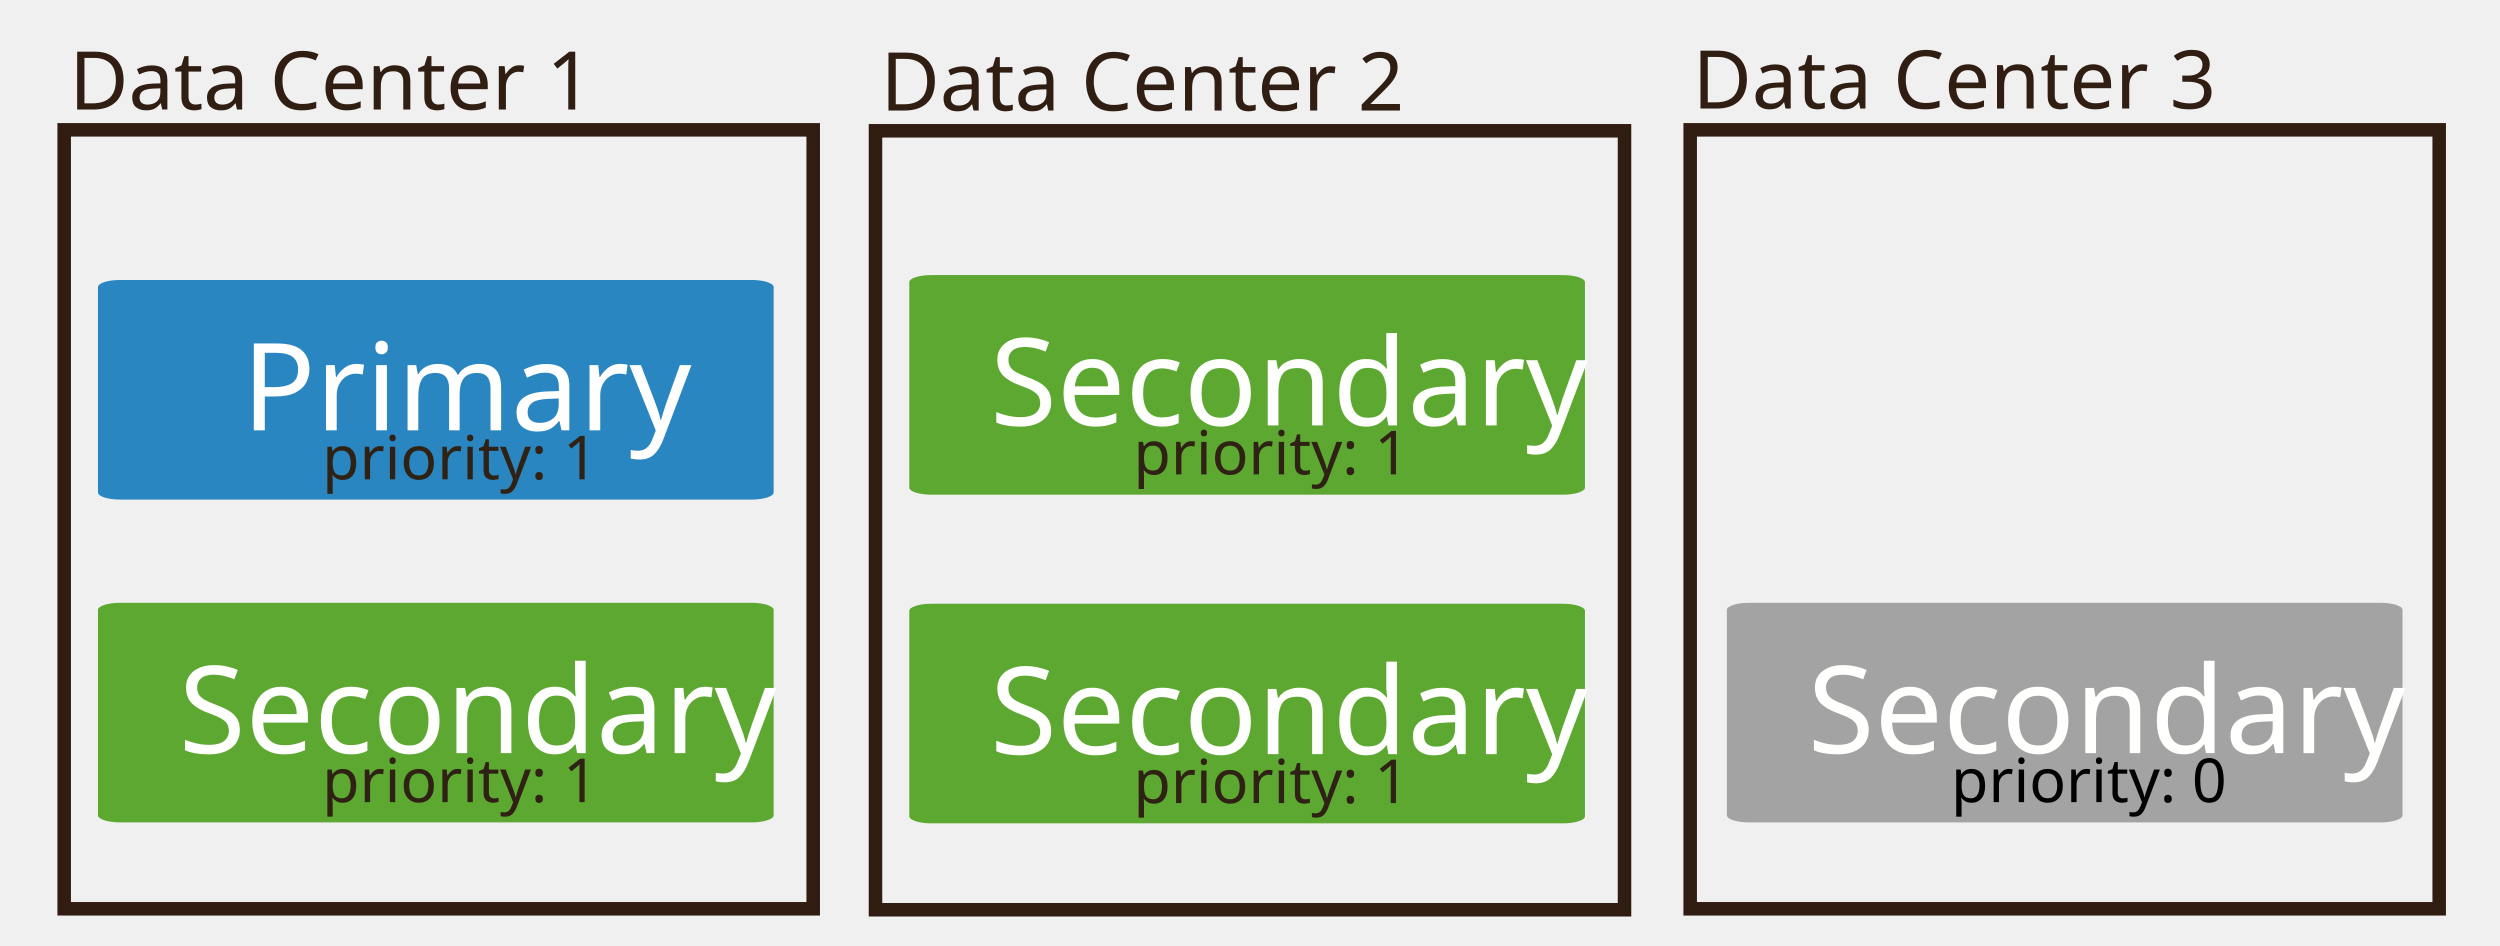
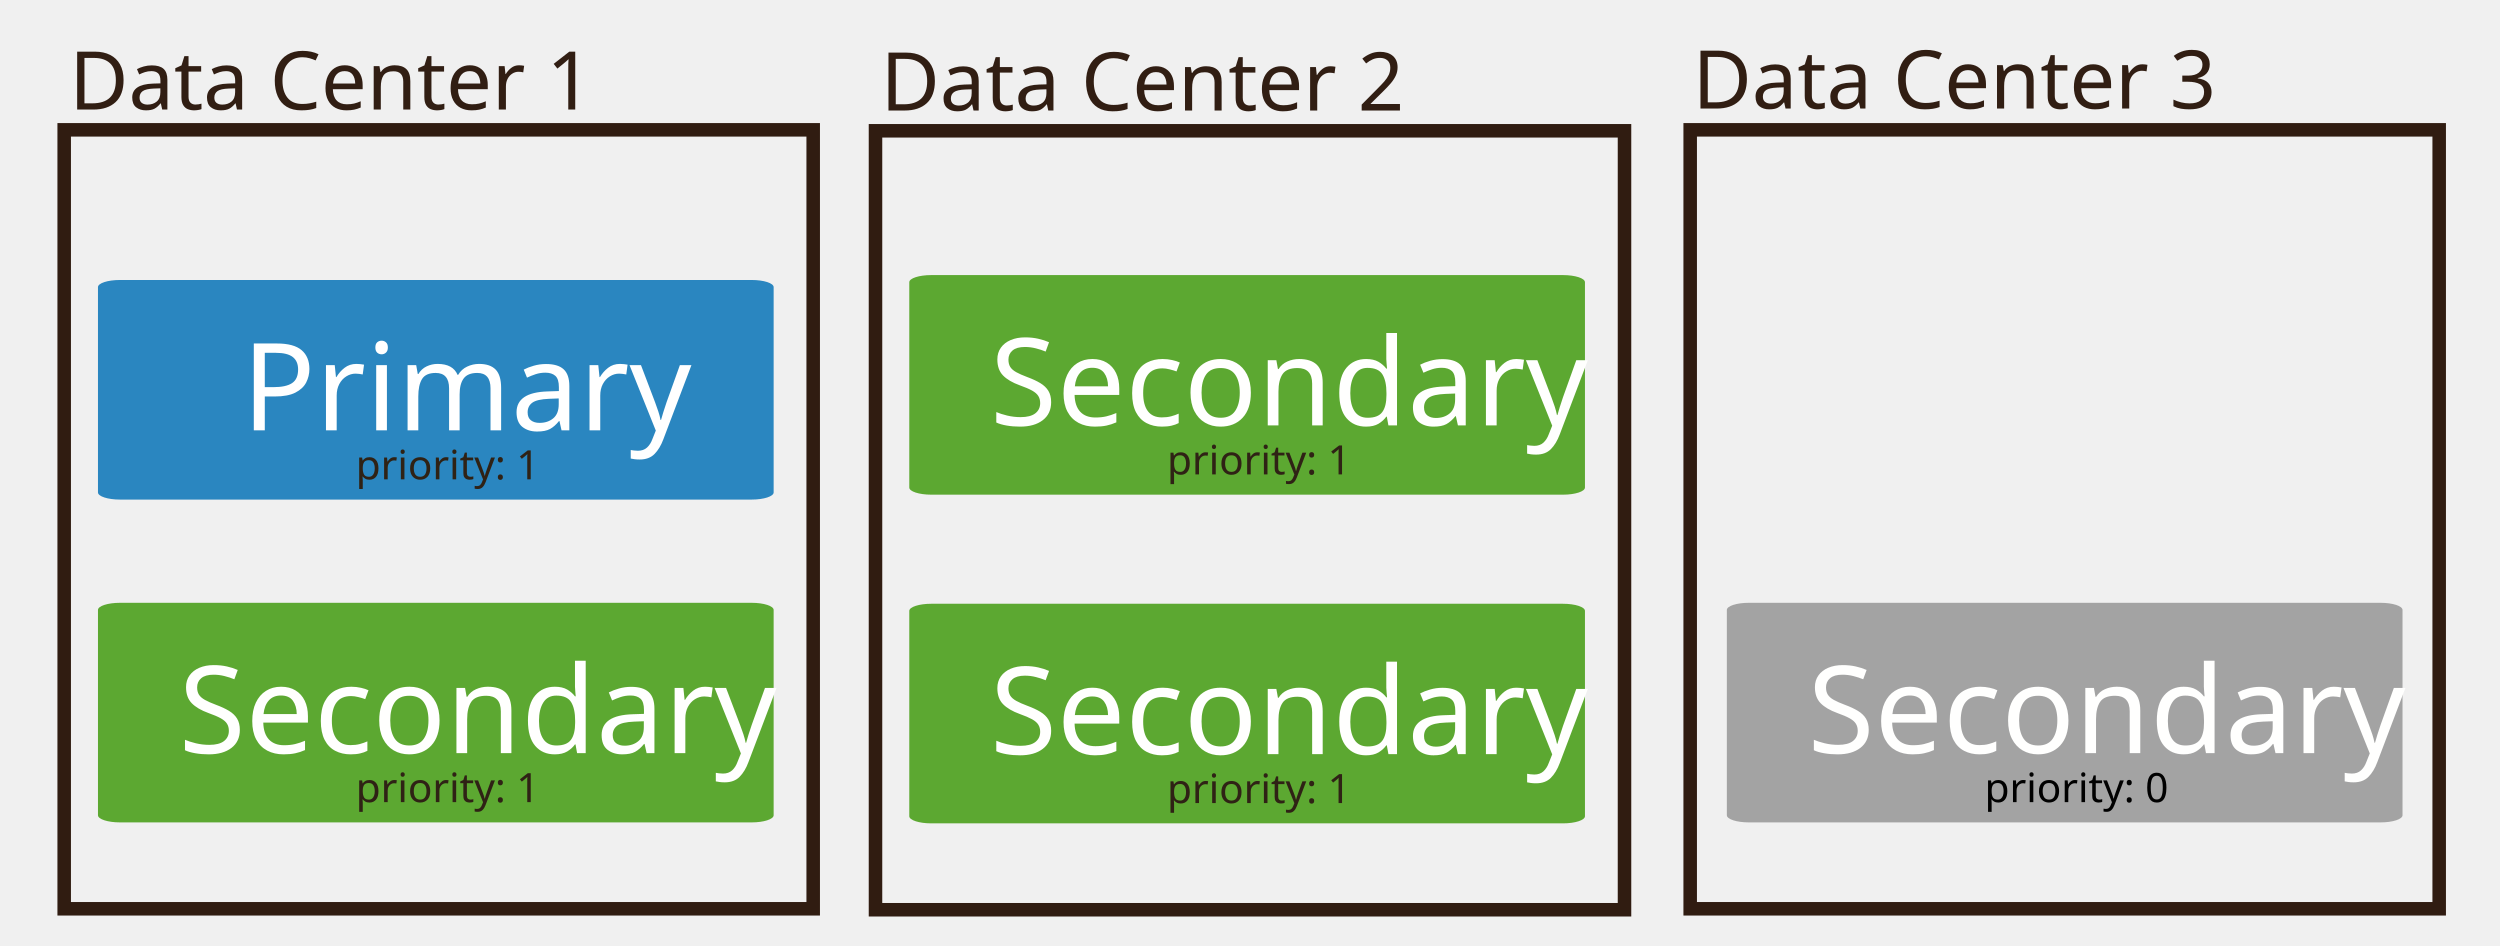
<svg xmlns="http://www.w3.org/2000/svg" version="1.1" x="0px" y="0px" width="740" height="280" viewBox="0, 0, 740, 280">
  <g id="Layer 1">
+     <text transform="matrix(1, 0, 0, 1, 126.48, 31.43)">
+       <tspan x="-105.97" y="1" font-family="GillSans" font-size="24" fill="#311E13">Data Center 1</tspan>
+     </text>
+     <text transform="matrix(1, 0, 0, 1, 606.982, 24.636)">
+       <tspan x="-105.97" y="7.5" font-family="GillSans" font-size="24" fill="#311E13">Data Center 3</tspan>
+     </text>
+     <path d="M500.294,38.43 L722,38.43 L722,269 L500.294,269 z" fill-opacity="0" stroke="#301C11" stroke-width="4" />
+     <path d="M259.147,38.715 L480.853,38.715 L480.853,269.285 L259.147,269.285 z" fill-opacity="0" stroke="#301C11" stroke-width="4" />
+     <text transform="matrix(1, 0, 0, 1, 366.628, 31.715)">
+       <tspan x="-105.97" y="1" font-family="GillSans" font-size="24" fill="#311E13">Data Center 2</tspan>
+     </text>
+     <path d="M19,38.43 L240.706,38.43 L240.706,269 L19,269 z" fill-opacity="0" stroke="#301C11" stroke-width="4" />
    <g>
-       <path d="M19,38.43 L240.706,38.43 L240.706,269 L19,269 z" fill-opacity="0" stroke="#301C11" stroke-width="4" />
-       <text transform="matrix(1, 0, 0, 1, 126.48, 31.43)">
-         <tspan x="-105.97" y="1" font-family="GillSans" font-size="24" fill="#311E13">Data Center 1</tspan>
+       <path d="M229,84.985 C229,83.819 226.094,82.875 222.504,82.875 L35.496,82.875 C31.91,82.875 29,83.819 29,84.985 L29,145.763 C29,146.929 31.91,147.875 35.496,147.875 L222.504,147.875 C226.094,147.875 229,146.929 229,145.763 L229,84.985" fill="#2A86C0" />
+       <text transform="matrix(1, 0, 0, 1, 129, 115.375)">
+         <tspan x="-57.357" y="12" font-family="GillSans" font-size="36" fill="#FFFFFF">Primary</tspan>
      </text>
+     </g>
+     <text transform="matrix(1, 0, 0, 1, 129, 139.375)">
+       <tspan x="-23.701" y="2.5" font-family="GillSans" font-size="12" fill="#2F2215">priority: 1</tspan>
+     </text>
+     <g>
      <g>
-         <g>
-           <path d="M229,84.985 C229,83.82 226.094,82.875 222.504,82.875 L35.496,82.875 C31.91,82.875 29,83.82 29,84.985 L29,145.763 C29,146.93 31.91,147.875 35.496,147.875 L222.504,147.875 C226.094,147.875 229,146.93 229,145.763 L229,84.985" fill="#2A86C0" />
-           <text transform="matrix(1, 0, 0, 1, 129, 115.375)">
-             <tspan x="-57.357" y="12" font-family="GillSans" font-size="36" fill="#FFFFFF">Primary</tspan>
-           </text>
-         </g>
-         <text transform="matrix(1, 0, 0, 1, 129, 136.875)">
-           <tspan x="-33.631" y="5" font-family="GillSans-Light" font-size="18" fill="#2F2215">priority: 1</tspan>
-         </text>
-       </g>
-       <g>
-         <path d="M229,180.54 C229,179.375 226.094,178.43 222.504,178.43 L35.496,178.43 C31.91,178.43 29,179.375 29,180.54 L29,241.319 C29,242.485 31.91,243.43 35.496,243.43 L222.504,243.43 C226.094,243.43 229,242.485 229,241.319 L229,180.54" fill="#5CA831" />
+         <path d="M229,180.54 C229,179.375 226.094,178.43 222.504,178.43 L35.496,178.43 C31.91,178.43 29,179.375 29,180.54 L29,241.318 C29,242.484 31.91,243.43 35.496,243.43 L222.504,243.43 C226.094,243.43 229,242.484 229,241.318 L229,180.54" fill="#5CA831" />
        <text transform="matrix(1, -0, 0, 1, 129, 210.93)">
          <tspan x="-76.087" y="12" font-family="GillSans" font-size="36" fill="#FFFFFE">Secondary</tspan>
        </text>
      </g>
-       <text transform="matrix(1, 0, 0, 1, 129, 232.43)">
-         <tspan x="-33.631" y="5" font-family="GillSans-Light" font-size="18" fill="#2F2215">priority: 1</tspan>
+       <text transform="matrix(1, 0, 0, 1, 129, 234.93)">
+         <tspan x="-23.701" y="2.5" font-family="GillSans" font-size="12" fill="#2F2215">priority: 1</tspan>
      </text>
    </g>
    <g>
-       <text transform="matrix(1, 0, 0, 1, 606.982, 24.636)">
-         <tspan x="-105.97" y="7.5" font-family="GillSans" font-size="24" fill="#311E13">Data Center 3</tspan>
-       </text>
-       <path d="M711.147,180.54 C711.147,179.375 708.241,178.43 704.651,178.43 L517.643,178.43 C514.057,178.43 511.147,179.375 511.147,180.54 L511.147,241.319 C511.147,242.485 514.057,243.43 517.643,243.43 L704.651,243.43 C708.241,243.43 711.147,242.485 711.147,241.319 L711.147,180.54" fill="#A3A3A3" />
-       <text transform="matrix(1, -0, 0, 1, 611.147, 210.93)">
-         <tspan x="-76.087" y="12" font-family="GillSans" font-size="36" fill="#FFFFFE">Secondary</tspan>
-       </text>
-       <text transform="matrix(1, 0, 0, 1, 611.147, 232.43)">
-         <tspan x="-33.631" y="5" font-family="GillSans-Light" font-size="18" fill="#000000">priority: 0</tspan>
-       </text>
-       <path d="M500.294,38.43 L722,38.43 L722,269 L500.294,269 z" fill-opacity="0" stroke="#301C11" stroke-width="4" />
-     </g>
-     <path d="M259.147,38.715 L480.853,38.715 L480.853,269.285 L259.147,269.285 z" fill-opacity="0" stroke="#301C11" stroke-width="4" />
-     <text transform="matrix(1, 0, 0, 1, 366.628, 31.715)">
-       <tspan x="-105.97" y="1" font-family="GillSans" font-size="24" fill="#311E13">Data Center 2</tspan>
-     </text>
-     <g>
      <g>
-         <path d="M469.147,180.825 C469.147,179.66 466.241,178.715 462.651,178.715 L275.643,178.715 C272.057,178.715 269.147,179.66 269.147,180.825 L269.147,241.603 C269.147,242.77 272.057,243.715 275.643,243.715 L462.651,243.715 C466.241,243.715 469.147,242.77 469.147,241.603 L469.147,180.825" fill="#5CA831" />
+         <path d="M469.147,180.825 C469.147,179.66 466.241,178.715 462.651,178.715 L275.643,178.715 C272.057,178.715 269.147,179.66 269.147,180.825 L269.147,241.603 C269.147,242.769 272.057,243.715 275.643,243.715 L462.651,243.715 C466.241,243.715 469.147,242.769 469.147,241.603 L469.147,180.825" fill="#5CA831" />
        <text transform="matrix(1, -0, 0, 1, 369.147, 211.215)">
          <tspan x="-76.087" y="12" font-family="GillSans" font-size="36" fill="#FFFFFE">Secondary</tspan>
        </text>
      </g>
-       <text transform="matrix(1, 0, 0, 1, 369.147, 232.715)">
-         <tspan x="-33.631" y="5" font-family="GillSans-Light" font-size="18" fill="#2F2215">priority: 1</tspan>
+       <text transform="matrix(1, 0, 0, 1, 369.147, 235.215)">
+         <tspan x="-23.701" y="2.5" font-family="GillSans" font-size="12" fill="#2F2215">priority: 1</tspan>
      </text>
    </g>
    <g>
      <g>
-         <path d="M469.147,83.534 C469.147,82.369 466.241,81.424 462.651,81.424 L275.643,81.424 C272.057,81.424 269.147,82.369 269.147,83.534 L269.147,144.312 C269.147,145.479 272.057,146.424 275.643,146.424 L462.651,146.424 C466.241,146.424 469.147,145.479 469.147,144.312 L469.147,83.534" fill="#5CA831" />
+         <path d="M469.147,83.534 C469.147,82.369 466.241,81.424 462.651,81.424 L275.643,81.424 C272.057,81.424 269.147,82.369 269.147,83.534 L269.147,144.312 C269.147,145.478 272.057,146.424 275.643,146.424 L462.651,146.424 C466.241,146.424 469.147,145.478 469.147,144.312 L469.147,83.534" fill="#5CA831" />
        <text transform="matrix(1, -0, 0, 1, 369.147, 113.924)">
          <tspan x="-76.087" y="12" font-family="GillSans" font-size="36" fill="#FFFFFE">Secondary</tspan>
        </text>
      </g>
-       <text transform="matrix(1, 0, 0, 1, 369.147, 135.424)">
-         <tspan x="-33.631" y="5" font-family="GillSans-Light" font-size="18" fill="#2F2215">priority: 1</tspan>
+       <text transform="matrix(1, 0, 0, 1, 369.147, 137.924)">
+         <tspan x="-23.701" y="2.5" font-family="GillSans" font-size="12" fill="#2F2215">priority: 1</tspan>
+       </text>
+     </g>
+     <g>
+       <path d="M711.147,180.54 C711.147,179.375 708.241,178.43 704.651,178.43 L517.643,178.43 C514.057,178.43 511.147,179.375 511.147,180.54 L511.147,241.318 C511.147,242.484 514.057,243.43 517.643,243.43 L704.651,243.43 C708.241,243.43 711.147,242.484 711.147,241.318 L711.147,180.54" fill="#A3A3A3" />
+       <text transform="matrix(1, -0, 0, 1, 611.147, 210.93)">
+         <tspan x="-76.087" y="12" font-family="GillSans" font-size="36" fill="#FFFFFE">Secondary</tspan>
+       </text>
+       <text transform="matrix(1, 0, 0, 1, 611.147, 234.93)">
+         <tspan x="-23.701" y="2.5" font-family="GillSans" font-size="12" fill="#000000">priority: 0</tspan>
      </text>
    </g>
  </g>
  <defs />
</svg>
